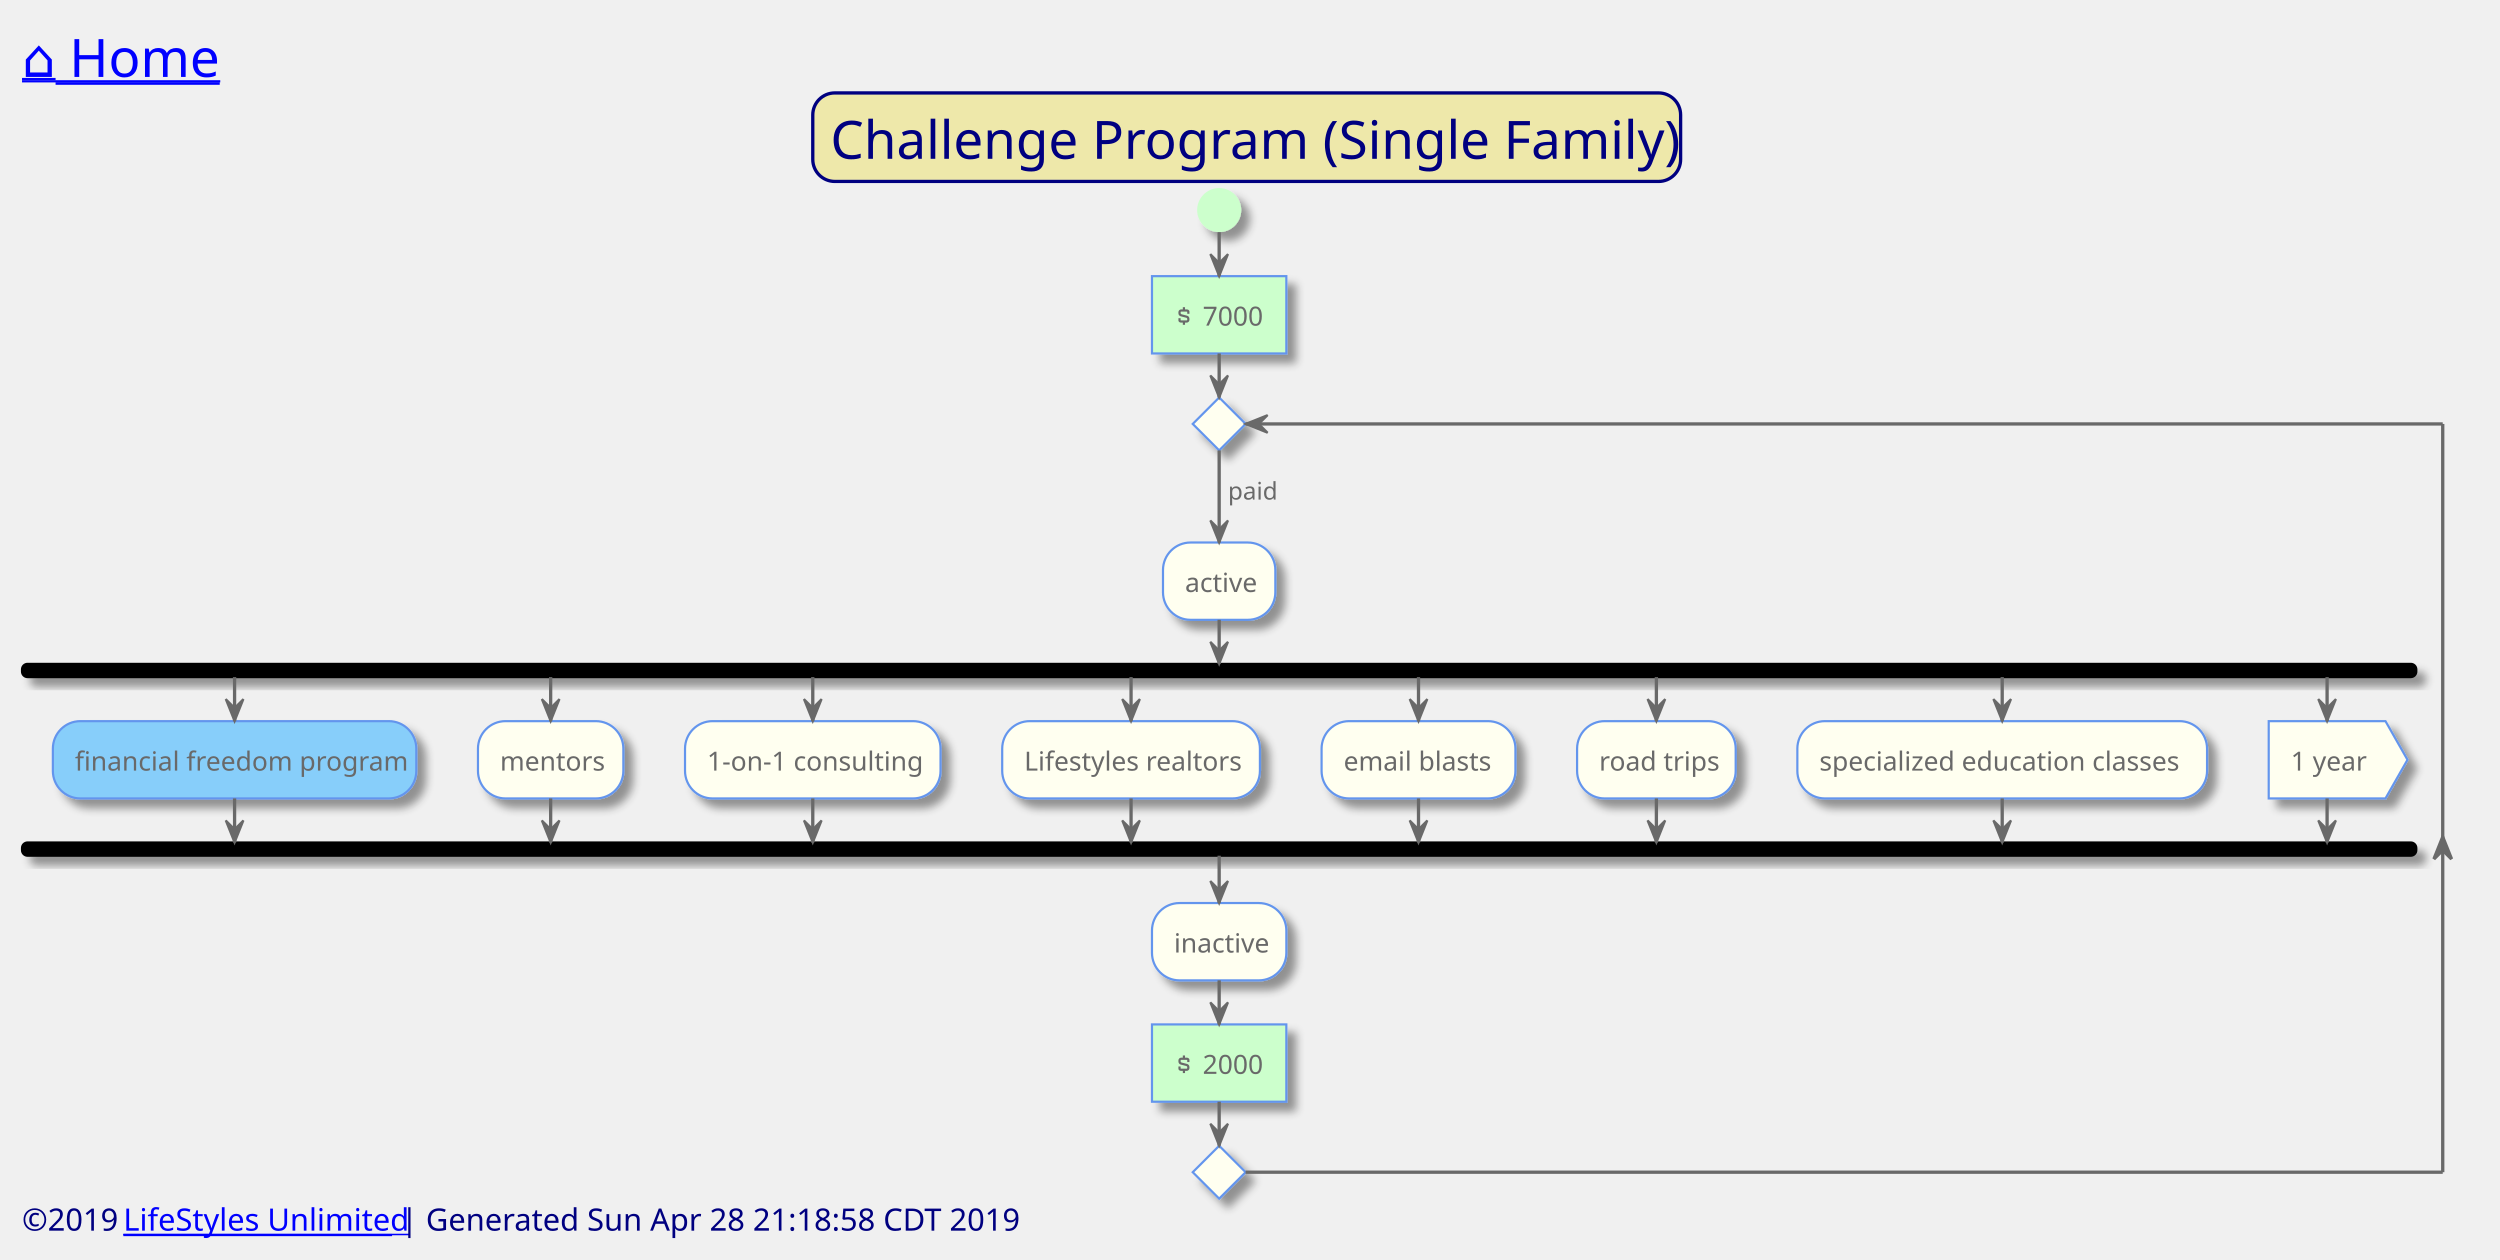
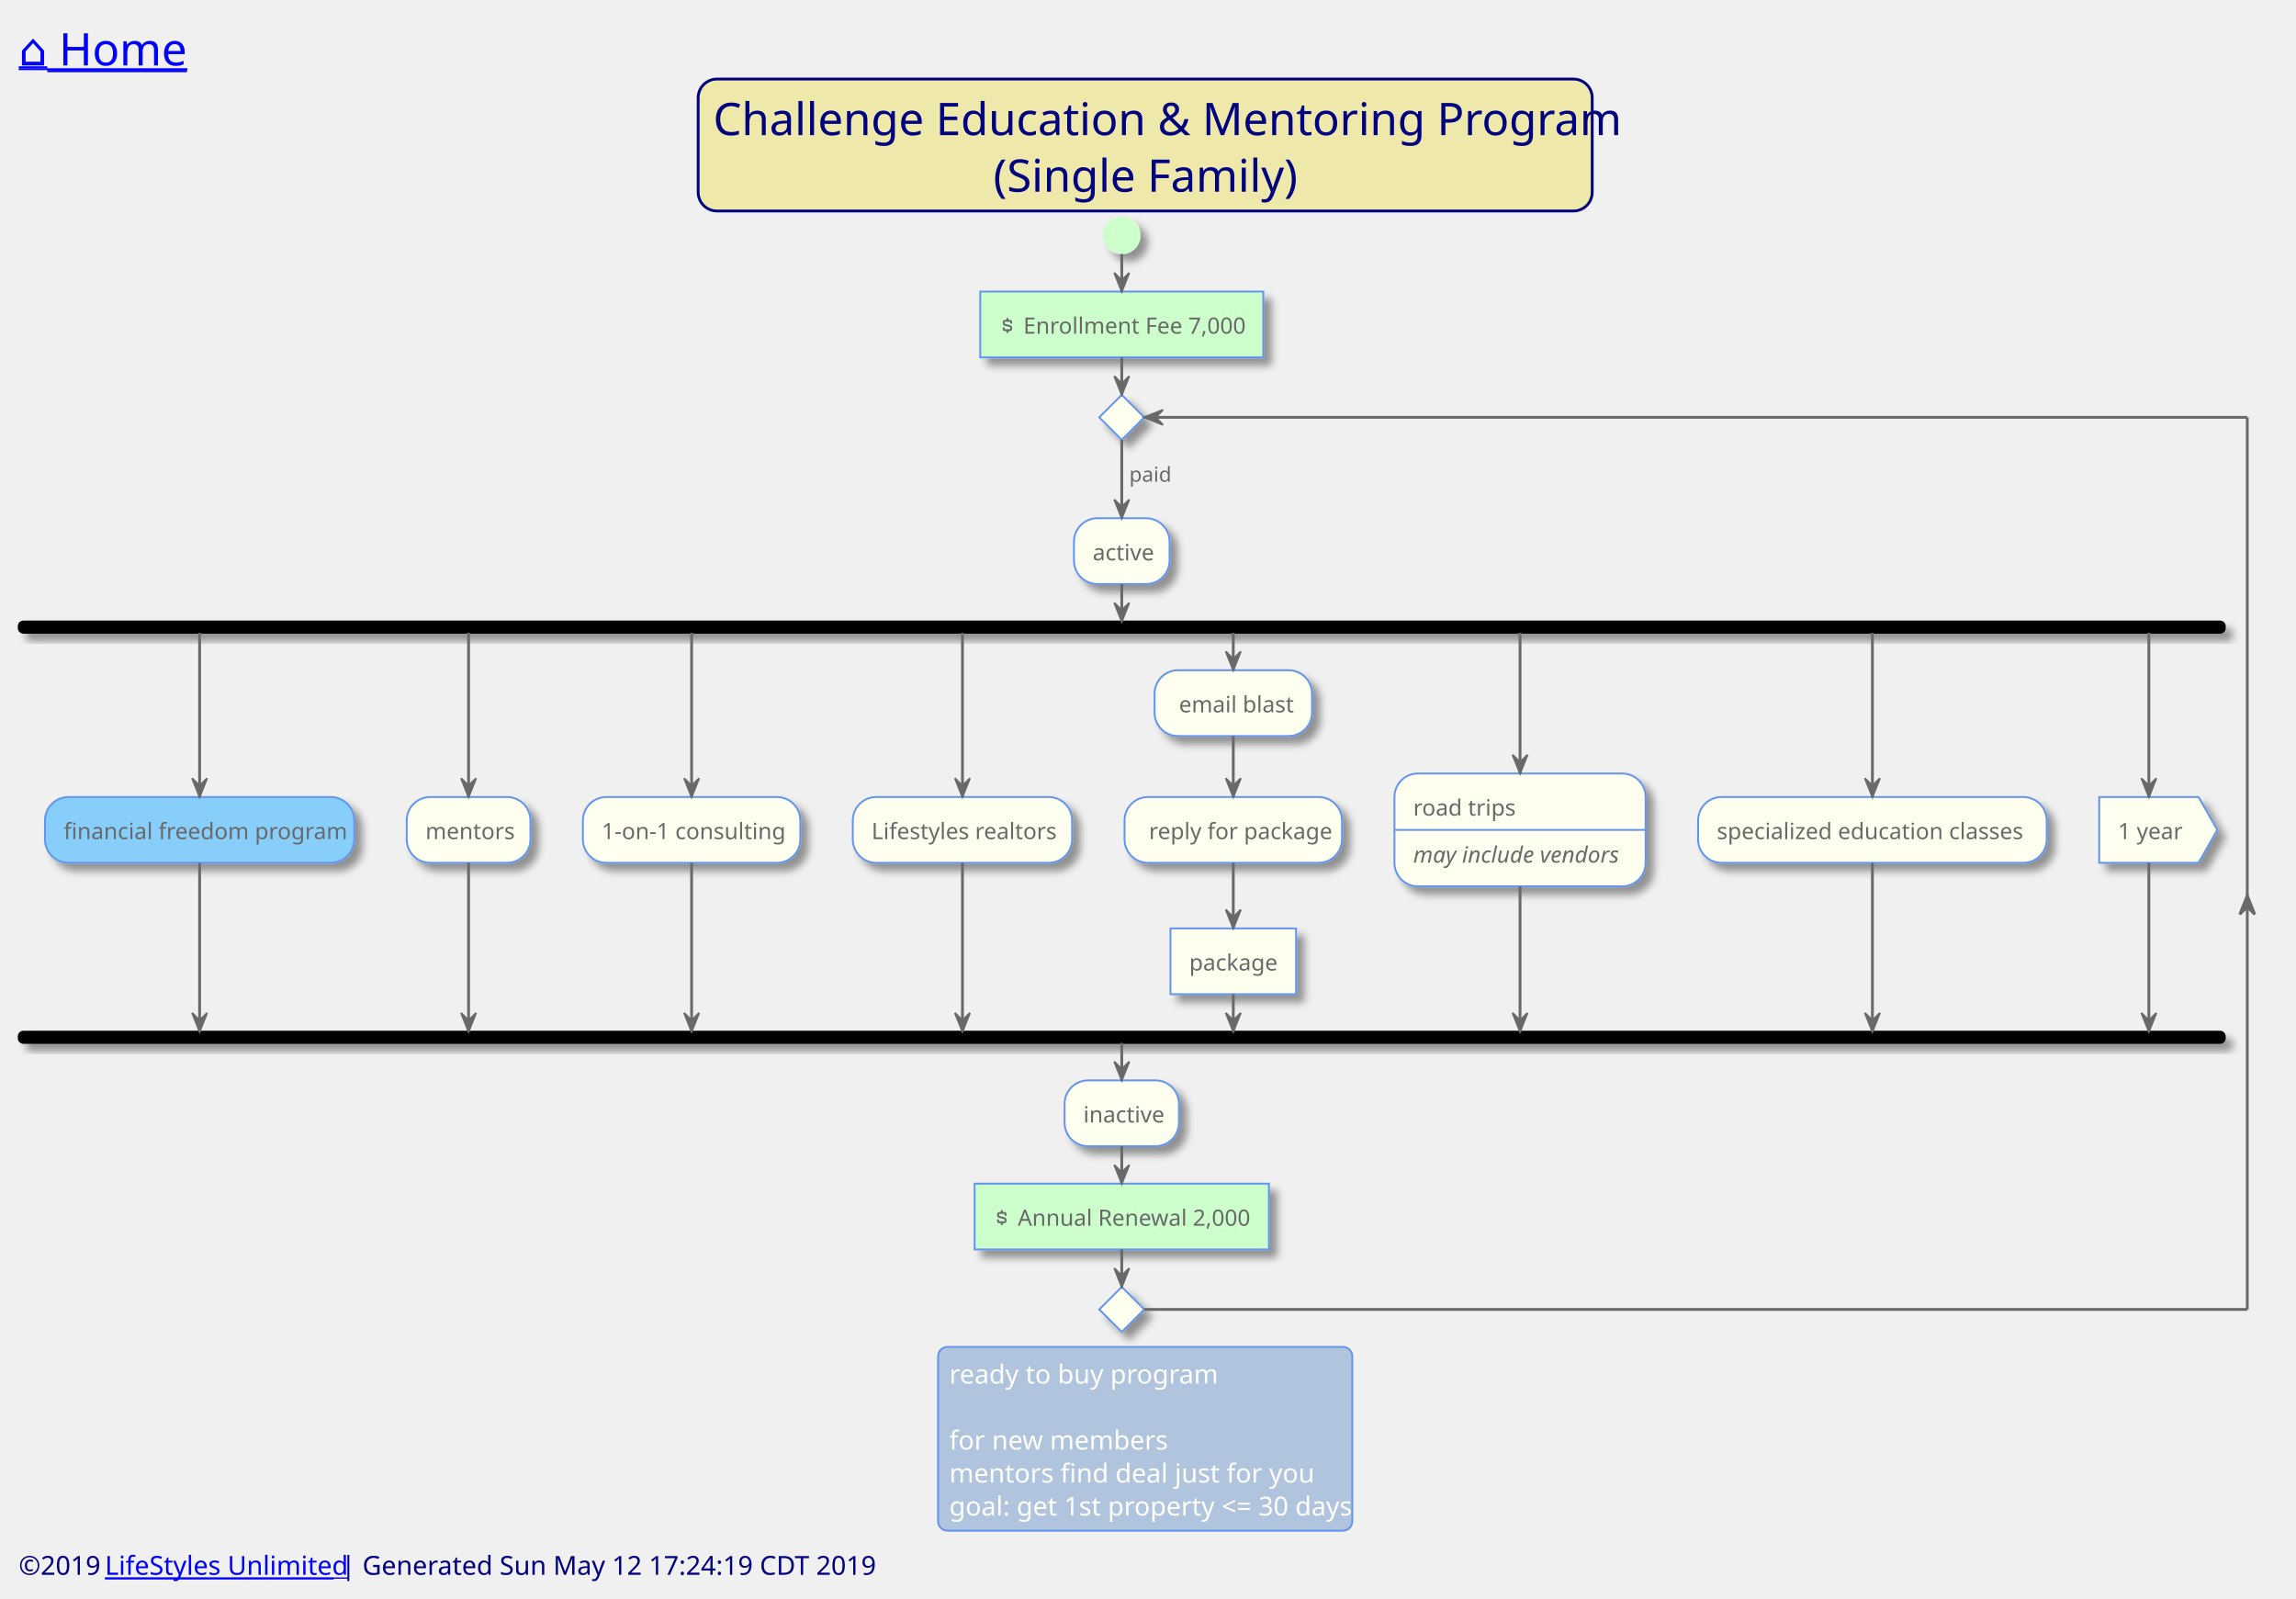
- <svg xmlns="http://www.w3.org/2000/svg" xmlns:xlink="http://www.w3.org/1999/xlink" contentScriptType="application/ecmascript" contentStyleType="text/css" height="572px" preserveAspectRatio="none" style="width:1135px;height:572px;" version="1.1" viewBox="0 0 1135 572" width="1135px" zoomAndPan="magnify">
+ <svg xmlns="http://www.w3.org/2000/svg" xmlns:xlink="http://www.w3.org/1999/xlink" contentScriptType="application/ecmascript" contentStyleType="text/css" height="853px" preserveAspectRatio="none" style="width:1225px;height:853px;" version="1.1" viewBox="0 0 1225 853" width="1225px" zoomAndPan="magnify">
  <defs>
    <style type="text/css">path:hover { stroke: #0000FF !important;}</style>
-     <filter height="300%" id="fer4h4scd75cb" width="300%" x="-1" y="-1">
+     <filter height="300%" id="f10wtkm0wf023m" width="300%" x="-1" y="-1">
      <feGaussianBlur result="blurOut" stdDeviation="2.0" />
      <feColorMatrix in="blurOut" result="blurOut2" type="matrix" values="0 0 0 0 0 0 0 0 0 0 0 0 0 0 0 0 0 0 .4 0" />
      <feOffset dx="4.0" dy="4.0" in="blurOut2" result="blurOut3" />
      <feBlend in="SourceGraphic" in2="blurOut3" mode="normal" />
    </filter>
  </defs>
  <g>
    <a target="_top" xlink:actuate="onRequest" xlink:href="../index.svg?sanitize=true" xlink:show="new" xlink:title="../index.svg?sanitize=true" xlink:type="simple">
      <text fill="#0000FF" font-family="sans-serif" font-size="24" lengthAdjust="spacingAndGlyphs" text-decoration="underline" textLength="90" x="10" y="34.914">⌂ Home</text>
      <line style="stroke: #0000FF; stroke-width: 1.0;" x1="10" x2="100" y1="36.914" y2="36.914" />
    </a>
-     <rect fill="#EEE8AA" height="40.188" rx="10" ry="10" style="stroke: #000080; stroke-width: 1.5;" width="394" x="369" y="42.188" />
-     <text fill="#000080" font-family="sans-serif" font-size="24" lengthAdjust="spacingAndGlyphs" textLength="378" x="377" y="72.102">Challenge Program (Single Family)</text>
-     <ellipse cx="553.5" cy="95.375" fill="#CCFFCC" filter="url(#fer4h4scd75cb)" rx="10" ry="10" style="stroke: none; stroke-width: 1.0;" />
-     <rect fill="#CCFFCC" filter="url(#fer4h4scd75cb)" height="35.094" style="stroke: #6495ED; stroke-width: 1.0;" width="61" x="523" y="125.375" />
-     <path d="M537,139.469 L537,140.469 L536.25,140.469 C535.564,140.469 535,141.033 535,141.719 L535,142.219 C535,142.897 535.437,143.461 536.094,143.625 L538.657,144.281 C538.8,144.317 539.001,144.577 539.001,144.719 L539.001,145.219 C539.001,145.353 538.885,145.469 538.751,145.469 L536.251,145.469 C536.135,145.469 536.039,145.432 536.001,145.406 L536.001,144.468 L535.001,144.468 L535.001,145.468 C535.001,145.81 535.204,146.095 535.439,146.249 C535.673,146.404 535.957,146.468 536.252,146.468 L537.002,146.468 L537.002,147.468 L538.002,147.468 L538.002,146.468 L538.752,146.468 C539.438,146.468 540.002,145.904 540.002,145.218 L540.002,144.718 C540.002,144.04 539.565,143.476 538.908,143.312 L536.345,142.656 C536.202,142.62 536.001,142.36 536.001,142.218 L536.001,141.718 C536.001,141.584 536.117,141.468 536.251,141.468 L538.751,141.468 C538.867,141.468 538.963,141.505 539.001,141.531 L539.001,142.469 L540.001,142.469 L540.001,141.469 C540.001,141.127 539.798,140.842 539.563,140.688 C539.329,140.533 539.045,140.469 538.75,140.469 L538,140.469 L538,139.469 L537,139.469 " fill="#696969" style="stroke: ; stroke-width: 0.0; stroke-dasharray: ;" />
-     <text fill="#696969" font-family="sans-serif" font-size="12" lengthAdjust="spacingAndGlyphs" textLength="28" x="546" y="147.832">7000</text>
-     <rect fill="#FFFFF0" filter="url(#fer4h4scd75cb)" height="35.094" rx="12.5" ry="12.5" style="stroke: #6495ED; stroke-width: 1.0;" width="51" x="528" y="246.304" />
-     <text fill="#696969" font-family="sans-serif" font-size="12" lengthAdjust="spacingAndGlyphs" textLength="31" x="538" y="268.761">active</text>
-     <rect fill="#000000" filter="url(#fer4h4scd75cb)" height="6" rx="2.5" ry="2.5" style="stroke: #000000; stroke-width: 1.0;" width="1087" x="10" y="301.397" />
+     <rect fill="#EEE8AA" height="70.375" rx="10" ry="10" style="stroke: #000080; stroke-width: 1.5;" width="477" x="372.5" y="42.188" />
+     <text fill="#000080" font-family="sans-serif" font-size="24" lengthAdjust="spacingAndGlyphs" textLength="461" x="380.5" y="72.102">Challenge Education &amp; Mentoring Program</text>
+     <text fill="#000080" font-family="sans-serif" font-size="24" lengthAdjust="spacingAndGlyphs" textLength="162" x="530" y="102.289">(Single Family)</text>
+     <ellipse cx="598.5" cy="125.562" fill="#CCFFCC" filter="url(#f10wtkm0wf023m)" rx="10" ry="10" style="stroke: none; stroke-width: 1.0;" />
+     <rect fill="#CCFFCC" filter="url(#f10wtkm0wf023m)" height="35.094" style="stroke: #6495ED; stroke-width: 1.0;" width="151" x="523" y="155.562" />
+     <path d="M537,169.656 L537,170.656 L536.25,170.656 C535.564,170.656 535,171.22 535,171.906 L535,172.406 C535,173.084 535.437,173.648 536.094,173.812 L538.657,174.468 C538.8,174.504 539.001,174.764 539.001,174.906 L539.001,175.406 C539.001,175.54 538.885,175.656 538.751,175.656 L536.251,175.656 C536.135,175.656 536.039,175.619 536.001,175.593 L536.001,174.655 L535.001,174.655 L535.001,175.655 C535.001,175.997 535.204,176.282 535.439,176.436 C535.673,176.591 535.957,176.655 536.252,176.655 L537.002,176.655 L537.002,177.655 L538.002,177.655 L538.002,176.655 L538.752,176.655 C539.438,176.655 540.002,176.091 540.002,175.405 L540.002,174.905 C540.002,174.227 539.565,173.663 538.908,173.499 L536.345,172.843 C536.202,172.807 536.001,172.547 536.001,172.405 L536.001,171.905 C536.001,171.771 536.117,171.655 536.251,171.655 L538.751,171.655 C538.867,171.655 538.963,171.692 539.001,171.718 L539.001,172.656 L540.001,172.656 L540.001,171.656 C540.001,171.314 539.798,171.029 539.563,170.875 C539.329,170.72 539.045,170.656 538.75,170.656 L538,170.656 L538,169.656 L537,169.656 " fill="#696969" style="stroke: ; stroke-width: 0.0; stroke-dasharray: ;" />
+     <text fill="#696969" font-family="sans-serif" font-size="12" lengthAdjust="spacingAndGlyphs" textLength="118" x="546" y="178.019">Enrollment Fee 7,000</text>
+     <rect fill="#FFFFF0" filter="url(#f10wtkm0wf023m)" height="35.094" rx="12.5" ry="12.5" style="stroke: #6495ED; stroke-width: 1.0;" width="51" x="573" y="276.491" />
+     <text fill="#696969" font-family="sans-serif" font-size="12" lengthAdjust="spacingAndGlyphs" textLength="31" x="583" y="298.948">active</text>
+     <rect fill="#000000" filter="url(#f10wtkm0wf023m)" height="6" rx="2.5" ry="2.5" style="stroke: #000000; stroke-width: 1.0;" width="1177" x="10" y="331.585" />
    <a target="_top" xlink:actuate="onRequest" xlink:href="../unlimited-lifestyle/financial-freedom-program.svg?sanitize=true" xlink:show="new" xlink:title="../unlimited-lifestyle/financial-freedom-program.svg?sanitize=true" xlink:type="simple">
-       <rect fill="#87CEFA" filter="url(#fer4h4scd75cb)" height="35.094" rx="12.5" ry="12.5" style="stroke: #6495ED; stroke-width: 1.0;" width="165" x="24" y="327.397" />
-       <text fill="#696969" font-family="sans-serif" font-size="12" lengthAdjust="spacingAndGlyphs" textLength="145" x="34" y="349.854">financial freedom program</text>
+       <rect fill="#87CEFA" filter="url(#f10wtkm0wf023m)" height="35.094" rx="12.5" ry="12.5" style="stroke: #6495ED; stroke-width: 1.0;" width="165" x="24" y="425.226" />
+       <text fill="#696969" font-family="sans-serif" font-size="12" lengthAdjust="spacingAndGlyphs" textLength="145" x="34" y="447.683">financial freedom program</text>
    </a>
-     <rect fill="#FFFFF0" filter="url(#fer4h4scd75cb)" height="35.094" rx="12.5" ry="12.5" style="stroke: #6495ED; stroke-width: 1.0;" width="66" x="217" y="327.397" />
-     <text fill="#696969" font-family="sans-serif" font-size="12" lengthAdjust="spacingAndGlyphs" textLength="46" x="227" y="349.854">mentors</text>
-     <rect fill="#FFFFF0" filter="url(#fer4h4scd75cb)" height="35.094" rx="12.5" ry="12.5" style="stroke: #6495ED; stroke-width: 1.0;" width="116" x="311" y="327.397" />
-     <text fill="#696969" font-family="sans-serif" font-size="12" lengthAdjust="spacingAndGlyphs" textLength="96" x="321" y="349.854">1-on-1 consulting</text>
-     <rect fill="#FFFFF0" filter="url(#fer4h4scd75cb)" height="35.094" rx="12.5" ry="12.5" style="stroke: #6495ED; stroke-width: 1.0;" width="117" x="455" y="327.397" />
-     <text fill="#696969" font-family="sans-serif" font-size="12" lengthAdjust="spacingAndGlyphs" textLength="97" x="465" y="349.854">Lifestyles realtors</text>
-     <rect fill="#FFFFF0" filter="url(#fer4h4scd75cb)" height="35.094" rx="12.5" ry="12.5" style="stroke: #6495ED; stroke-width: 1.0;" width="88" x="600" y="327.397" />
-     <text fill="#696969" font-family="sans-serif" font-size="12" lengthAdjust="spacingAndGlyphs" textLength="68" x="610" y="349.854">email blasts</text>
-     <rect fill="#FFFFF0" filter="url(#fer4h4scd75cb)" height="35.094" rx="12.5" ry="12.5" style="stroke: #6495ED; stroke-width: 1.0;" width="72" x="716" y="327.397" />
-     <text fill="#696969" font-family="sans-serif" font-size="12" lengthAdjust="spacingAndGlyphs" textLength="52" x="726" y="349.854">road trips</text>
-     <rect fill="#FFFFF0" filter="url(#fer4h4scd75cb)" height="35.094" rx="12.5" ry="12.5" style="stroke: #6495ED; stroke-width: 1.0;" width="186" x="816" y="327.397" />
-     <text fill="#696969" font-family="sans-serif" font-size="12" lengthAdjust="spacingAndGlyphs" textLength="166" x="826" y="349.854">specialized education classes</text>
-     <polygon fill="#FFFFF0" filter="url(#fer4h4scd75cb)" points="1030,327.397,1083,327.397,1093,344.944,1083,362.491,1030,362.491" style="stroke: #6495ED; stroke-width: 1.0;" />
-     <text fill="#696969" font-family="sans-serif" font-size="12" lengthAdjust="spacingAndGlyphs" textLength="33" x="1040" y="349.854">1 year</text>
-     <rect fill="#000000" filter="url(#fer4h4scd75cb)" height="6" rx="2.5" ry="2.5" style="stroke: #000000; stroke-width: 1.0;" width="1087" x="10" y="382.491" />
-     <rect fill="#FFFFF0" filter="url(#fer4h4scd75cb)" height="35.094" rx="12.5" ry="12.5" style="stroke: #6495ED; stroke-width: 1.0;" width="61" x="523" y="409.991" />
-     <text fill="#696969" font-family="sans-serif" font-size="12" lengthAdjust="spacingAndGlyphs" textLength="41" x="533" y="432.448">inactive</text>
-     <rect fill="#CCFFCC" filter="url(#fer4h4scd75cb)" height="35.094" style="stroke: #6495ED; stroke-width: 1.0;" width="61" x="523" y="465.085" />
-     <path d="M537,479.179 L537,480.179 L536.25,480.179 C535.564,480.179 535,480.743 535,481.429 L535,481.929 C535,482.607 535.437,483.171 536.094,483.335 L538.657,483.991 C538.8,484.027 539.001,484.287 539.001,484.429 L539.001,484.929 C539.001,485.063 538.885,485.179 538.751,485.179 L536.251,485.179 C536.135,485.179 536.039,485.142 536.001,485.116 L536.001,484.178 L535.001,484.178 L535.001,485.178 C535.001,485.52 535.204,485.805 535.439,485.959 C535.673,486.114 535.957,486.178 536.252,486.178 L537.002,486.178 L537.002,487.178 L538.002,487.178 L538.002,486.178 L538.752,486.178 C539.438,486.178 540.002,485.614 540.002,484.928 L540.002,484.428 C540.002,483.75 539.565,483.186 538.908,483.022 L536.345,482.366 C536.202,482.33 536.001,482.07 536.001,481.928 L536.001,481.428 C536.001,481.294 536.117,481.178 536.251,481.178 L538.751,481.178 C538.867,481.178 538.963,481.215 539.001,481.241 L539.001,482.179 L540.001,482.179 L540.001,481.179 C540.001,480.837 539.798,480.552 539.563,480.398 C539.329,480.243 539.045,480.179 538.75,480.179 L538,480.179 L538,479.179 L537,479.179 " fill="#696969" style="stroke: ; stroke-width: 0.0; stroke-dasharray: ;" />
-     <text fill="#696969" font-family="sans-serif" font-size="12" lengthAdjust="spacingAndGlyphs" textLength="28" x="546" y="487.542">2000</text>
-     <polygon fill="#FFFFF0" filter="url(#fer4h4scd75cb)" points="553.5,180.469,565.5,192.469,553.5,204.469,541.5,192.469,553.5,180.469" style="stroke: #6495ED; stroke-width: 1.0;" />
-     <polygon fill="#FFFFF0" filter="url(#fer4h4scd75cb)" points="553.5,520.179,553.5,520.179,565.5,532.179,553.5,544.179,553.5,544.179,541.5,532.179,553.5,520.179" style="stroke: #6495ED; stroke-width: 1.0;" />
-     <line style="stroke: #696969; stroke-width: 1.5;" x1="553.5" x2="553.5" y1="105.375" y2="125.375" />
-     <polygon fill="#696969" points="549.5,115.375,553.5,125.375,557.5,115.375,553.5,119.375" style="stroke: #696969; stroke-width: 1.0;" />
-     <line style="stroke: #696969; stroke-width: 1.5;" x1="106.5" x2="106.5" y1="307.397" y2="327.397" />
-     <polygon fill="#696969" points="102.5,317.397,106.5,327.397,110.5,317.397,106.5,321.397" style="stroke: #696969; stroke-width: 1.0;" />
-     <line style="stroke: #696969; stroke-width: 1.5;" x1="250" x2="250" y1="307.397" y2="327.397" />
-     <polygon fill="#696969" points="246,317.397,250,327.397,254,317.397,250,321.397" style="stroke: #696969; stroke-width: 1.0;" />
-     <line style="stroke: #696969; stroke-width: 1.5;" x1="369" x2="369" y1="307.397" y2="327.397" />
-     <polygon fill="#696969" points="365,317.397,369,327.397,373,317.397,369,321.397" style="stroke: #696969; stroke-width: 1.0;" />
-     <line style="stroke: #696969; stroke-width: 1.5;" x1="513.5" x2="513.5" y1="307.397" y2="327.397" />
-     <polygon fill="#696969" points="509.5,317.397,513.5,327.397,517.5,317.397,513.5,321.397" style="stroke: #696969; stroke-width: 1.0;" />
-     <line style="stroke: #696969; stroke-width: 1.5;" x1="644" x2="644" y1="307.397" y2="327.397" />
-     <polygon fill="#696969" points="640,317.397,644,327.397,648,317.397,644,321.397" style="stroke: #696969; stroke-width: 1.0;" />
-     <line style="stroke: #696969; stroke-width: 1.5;" x1="752" x2="752" y1="307.397" y2="327.397" />
-     <polygon fill="#696969" points="748,317.397,752,327.397,756,317.397,752,321.397" style="stroke: #696969; stroke-width: 1.0;" />
-     <line style="stroke: #696969; stroke-width: 1.5;" x1="909" x2="909" y1="307.397" y2="327.397" />
-     <polygon fill="#696969" points="905,317.397,909,327.397,913,317.397,909,321.397" style="stroke: #696969; stroke-width: 1.0;" />
-     <line style="stroke: #696969; stroke-width: 1.5;" x1="1056.5" x2="1056.5" y1="307.397" y2="327.397" />
-     <polygon fill="#696969" points="1052.5,317.397,1056.5,327.397,1060.5,317.397,1056.5,321.397" style="stroke: #696969; stroke-width: 1.0;" />
-     <line style="stroke: #696969; stroke-width: 1.5;" x1="106.5" x2="106.5" y1="362.491" y2="382.491" />
-     <polygon fill="#696969" points="102.5,372.491,106.5,382.491,110.5,372.491,106.5,376.491" style="stroke: #696969; stroke-width: 1.0;" />
-     <line style="stroke: #696969; stroke-width: 1.5;" x1="250" x2="250" y1="362.491" y2="382.491" />
-     <polygon fill="#696969" points="246,372.491,250,382.491,254,372.491,250,376.491" style="stroke: #696969; stroke-width: 1.0;" />
-     <line style="stroke: #696969; stroke-width: 1.5;" x1="369" x2="369" y1="362.491" y2="382.491" />
-     <polygon fill="#696969" points="365,372.491,369,382.491,373,372.491,369,376.491" style="stroke: #696969; stroke-width: 1.0;" />
-     <line style="stroke: #696969; stroke-width: 1.5;" x1="513.5" x2="513.5" y1="362.491" y2="382.491" />
-     <polygon fill="#696969" points="509.5,372.491,513.5,382.491,517.5,372.491,513.5,376.491" style="stroke: #696969; stroke-width: 1.0;" />
-     <line style="stroke: #696969; stroke-width: 1.5;" x1="644" x2="644" y1="362.491" y2="382.491" />
-     <polygon fill="#696969" points="640,372.491,644,382.491,648,372.491,644,376.491" style="stroke: #696969; stroke-width: 1.0;" />
-     <line style="stroke: #696969; stroke-width: 1.5;" x1="752" x2="752" y1="362.491" y2="382.491" />
-     <polygon fill="#696969" points="748,372.491,752,382.491,756,372.491,752,376.491" style="stroke: #696969; stroke-width: 1.0;" />
-     <line style="stroke: #696969; stroke-width: 1.5;" x1="909" x2="909" y1="362.491" y2="382.491" />
-     <polygon fill="#696969" points="905,372.491,909,382.491,913,372.491,909,376.491" style="stroke: #696969; stroke-width: 1.0;" />
-     <line style="stroke: #696969; stroke-width: 1.5;" x1="1056.5" x2="1056.5" y1="362.491" y2="382.491" />
-     <polygon fill="#696969" points="1052.5,372.491,1056.5,382.491,1060.5,372.491,1056.5,376.491" style="stroke: #696969; stroke-width: 1.0;" />
-     <line style="stroke: #696969; stroke-width: 1.5;" x1="553.5" x2="553.5" y1="281.397" y2="301.397" />
-     <polygon fill="#696969" points="549.5,291.397,553.5,301.397,557.5,291.397,553.5,295.397" style="stroke: #696969; stroke-width: 1.0;" />
-     <line style="stroke: #696969; stroke-width: 1.5;" x1="553.5" x2="553.5" y1="388.491" y2="409.991" />
-     <polygon fill="#696969" points="549.5,399.991,553.5,409.991,557.5,399.991,553.5,403.991" style="stroke: #696969; stroke-width: 1.0;" />
-     <line style="stroke: #696969; stroke-width: 1.5;" x1="553.5" x2="553.5" y1="445.085" y2="465.085" />
-     <polygon fill="#696969" points="549.5,455.085,553.5,465.085,557.5,455.085,553.5,459.085" style="stroke: #696969; stroke-width: 1.0;" />
-     <line style="stroke: #696969; stroke-width: 1.5;" x1="553.5" x2="553.5" y1="204.469" y2="246.304" />
-     <polygon fill="#696969" points="549.5,236.304,553.5,246.304,557.5,236.304,553.5,240.304" style="stroke: #696969; stroke-width: 1.0;" />
-     <text fill="#696969" font-family="sans-serif" font-size="11" lengthAdjust="spacingAndGlyphs" textLength="20" x="557.5" y="226.805">paid</text>
-     <line style="stroke: #696969; stroke-width: 1.5;" x1="565.5" x2="1109" y1="532.179" y2="532.179" />
-     <polygon fill="#696969" points="1105,389.991,1109,379.991,1113,389.991,1109,385.991" style="stroke: #696969; stroke-width: 1.5;" />
-     <line style="stroke: #696969; stroke-width: 1.5;" x1="1109" x2="1109" y1="192.469" y2="532.179" />
-     <line style="stroke: #696969; stroke-width: 1.5;" x1="1109" x2="565.5" y1="192.469" y2="192.469" />
-     <polygon fill="#696969" points="575.5,188.469,565.5,192.469,575.5,196.469,571.5,192.469" style="stroke: #696969; stroke-width: 1.0;" />
-     <line style="stroke: #696969; stroke-width: 1.5;" x1="553.5" x2="553.5" y1="500.179" y2="520.179" />
-     <polygon fill="#696969" points="549.5,510.179,553.5,520.179,557.5,510.179,553.5,514.179" style="stroke: #696969; stroke-width: 1.0;" />
-     <line style="stroke: #696969; stroke-width: 1.5;" x1="553.5" x2="553.5" y1="160.469" y2="180.469" />
-     <polygon fill="#696969" points="549.5,170.469,553.5,180.469,557.5,170.469,553.5,174.469" style="stroke: #696969; stroke-width: 1.0;" />
-     <text fill="#000080" font-family="sans-serif" font-size="14" lengthAdjust="spacingAndGlyphs" textLength="42" x="10" y="558.712">©2019</text>
+     <rect fill="#FFFFF0" filter="url(#f10wtkm0wf023m)" height="35.094" rx="12.5" ry="12.5" style="stroke: #6495ED; stroke-width: 1.0;" width="66" x="217" y="425.226" />
+     <text fill="#696969" font-family="sans-serif" font-size="12" lengthAdjust="spacingAndGlyphs" textLength="46" x="227" y="447.683">mentors</text>
+     <rect fill="#FFFFF0" filter="url(#f10wtkm0wf023m)" height="35.094" rx="12.5" ry="12.5" style="stroke: #6495ED; stroke-width: 1.0;" width="116" x="311" y="425.226" />
+     <text fill="#696969" font-family="sans-serif" font-size="12" lengthAdjust="spacingAndGlyphs" textLength="96" x="321" y="447.683">1-on-1 consulting</text>
+     <rect fill="#FFFFF0" filter="url(#f10wtkm0wf023m)" height="35.094" rx="12.5" ry="12.5" style="stroke: #6495ED; stroke-width: 1.0;" width="117" x="455" y="425.226" />
+     <text fill="#696969" font-family="sans-serif" font-size="12" lengthAdjust="spacingAndGlyphs" textLength="97" x="465" y="447.683">Lifestyles realtors</text>
+     <rect fill="#FFFFF0" filter="url(#f10wtkm0wf023m)" height="35.094" rx="12.5" ry="12.5" style="stroke: #6495ED; stroke-width: 1.0;" width="84" x="616" y="357.585" />
+     <text fill="#696969" font-family="sans-serif" font-size="12" lengthAdjust="spacingAndGlyphs" textLength="61" x="629" y="380.042">email blast</text>
+     <rect fill="#FFFFF0" filter="url(#f10wtkm0wf023m)" height="35.094" rx="12.5" ry="12.5" style="stroke: #6495ED; stroke-width: 1.0;" width="116" x="600" y="425.226" />
+     <text fill="#696969" font-family="sans-serif" font-size="12" lengthAdjust="spacingAndGlyphs" textLength="93" x="613" y="447.683">reply for package</text>
+     <rect fill="#FFFFF0" filter="url(#f10wtkm0wf023m)" height="35.094" style="stroke: #6495ED; stroke-width: 1.0;" width="67" x="624.5" y="495.319" />
+     <text fill="#696969" font-family="sans-serif" font-size="12" lengthAdjust="spacingAndGlyphs" textLength="47" x="634.5" y="517.776">package</text>
+     <rect fill="#FFFFF0" filter="url(#f10wtkm0wf023m)" height="60.188" rx="12.5" ry="12.5" style="stroke: #6495ED; stroke-width: 1.0;" width="134" x="744" y="412.679" />
+     <text fill="#696969" font-family="sans-serif" font-size="12" lengthAdjust="spacingAndGlyphs" textLength="52" x="754" y="435.136">road trips</text>
+     <line style="stroke: #6495ED; stroke-width: 1.0;" x1="744" x2="878" y1="442.772" y2="442.772" />
+     <text fill="#696969" font-family="sans-serif" font-size="12" font-style="italic" lengthAdjust="spacingAndGlyphs" textLength="114" x="754" y="460.229">may include vendors</text>
+     <rect fill="#FFFFF0" filter="url(#f10wtkm0wf023m)" height="35.094" rx="12.5" ry="12.5" style="stroke: #6495ED; stroke-width: 1.0;" width="186" x="906" y="425.226" />
+     <text fill="#696969" font-family="sans-serif" font-size="12" lengthAdjust="spacingAndGlyphs" textLength="166" x="916" y="447.683">specialized education classes</text>
+     <polygon fill="#FFFFF0" filter="url(#f10wtkm0wf023m)" points="1120,425.226,1173,425.226,1183,442.772,1173,460.319,1120,460.319" style="stroke: #6495ED; stroke-width: 1.0;" />
+     <text fill="#696969" font-family="sans-serif" font-size="12" lengthAdjust="spacingAndGlyphs" textLength="33" x="1130" y="447.683">1 year</text>
+     <rect fill="#000000" filter="url(#f10wtkm0wf023m)" height="6" rx="2.5" ry="2.5" style="stroke: #000000; stroke-width: 1.0;" width="1177" x="10" y="550.413" />
+     <rect fill="#FFFFF0" filter="url(#f10wtkm0wf023m)" height="35.094" rx="12.5" ry="12.5" style="stroke: #6495ED; stroke-width: 1.0;" width="61" x="568" y="576.413" />
+     <text fill="#696969" font-family="sans-serif" font-size="12" lengthAdjust="spacingAndGlyphs" textLength="41" x="578" y="598.87">inactive</text>
+     <rect fill="#CCFFCC" filter="url(#f10wtkm0wf023m)" height="35.094" style="stroke: #6495ED; stroke-width: 1.0;" width="157" x="520" y="631.507" />
+     <path d="M534,645.601 L534,646.601 L533.25,646.601 C532.564,646.601 532,647.165 532,647.851 L532,648.351 C532,649.029 532.437,649.593 533.094,649.757 L535.657,650.413 C535.8,650.449 536.001,650.709 536.001,650.851 L536.001,651.351 C536.001,651.485 535.885,651.601 535.751,651.601 L533.251,651.601 C533.135,651.601 533.039,651.564 533.001,651.538 L533.001,650.6 L532.001,650.6 L532.001,651.6 C532.001,651.942 532.204,652.227 532.439,652.381 C532.673,652.536 532.957,652.6 533.252,652.6 L534.002,652.6 L534.002,653.6 L535.002,653.6 L535.002,652.6 L535.752,652.6 C536.438,652.6 537.002,652.036 537.002,651.35 L537.002,650.85 C537.002,650.172 536.565,649.608 535.908,649.444 L533.345,648.788 C533.202,648.752 533.001,648.492 533.001,648.35 L533.001,647.85 C533.001,647.716 533.117,647.6 533.251,647.6 L535.751,647.6 C535.867,647.6 535.963,647.637 536.001,647.663 L536.001,648.601 L537.001,648.601 L537.001,647.601 C537.001,647.259 536.798,646.974 536.563,646.82 C536.329,646.665 536.045,646.601 535.75,646.601 L535,646.601 L535,645.601 L534,645.601 " fill="#696969" style="stroke: ; stroke-width: 0.0; stroke-dasharray: ;" />
+     <text fill="#696969" font-family="sans-serif" font-size="12" lengthAdjust="spacingAndGlyphs" textLength="124" x="543" y="653.964">Annual Renewal 2,000</text>
+     <polygon fill="#FFFFF0" filter="url(#f10wtkm0wf023m)" points="598.5,210.656,610.5,222.656,598.5,234.656,586.5,222.656,598.5,210.656" style="stroke: #6495ED; stroke-width: 1.0;" />
+     <polygon fill="#FFFFF0" filter="url(#f10wtkm0wf023m)" points="598.5,686.601,598.5,686.601,610.5,698.601,598.5,710.601,598.5,710.601,586.5,698.601,598.5,686.601" style="stroke: #6495ED; stroke-width: 1.0;" />
+     <line style="stroke: #696969; stroke-width: 1.5;" x1="598.5" x2="598.5" y1="135.562" y2="155.562" />
+     <polygon fill="#696969" points="594.5,145.562,598.5,155.562,602.5,145.562,598.5,149.562" style="stroke: #696969; stroke-width: 1.0;" />
+     <line style="stroke: #696969; stroke-width: 1.5;" x1="658" x2="658" y1="392.679" y2="425.226" />
+     <polygon fill="#696969" points="654,415.226,658,425.226,662,415.226,658,419.226" style="stroke: #696969; stroke-width: 1.0;" />
+     <line style="stroke: #696969; stroke-width: 1.5;" x1="658" x2="658" y1="460.319" y2="495.319" />
+     <polygon fill="#696969" points="654,485.319,658,495.319,662,485.319,658,489.319" style="stroke: #696969; stroke-width: 1.0;" />
+     <line style="stroke: #696969; stroke-width: 1.5;" x1="106.5" x2="106.5" y1="337.585" y2="425.226" />
+     <polygon fill="#696969" points="102.5,415.226,106.5,425.226,110.5,415.226,106.5,419.226" style="stroke: #696969; stroke-width: 1.0;" />
+     <line style="stroke: #696969; stroke-width: 1.5;" x1="250" x2="250" y1="337.585" y2="425.226" />
+     <polygon fill="#696969" points="246,415.226,250,425.226,254,415.226,250,419.226" style="stroke: #696969; stroke-width: 1.0;" />
+     <line style="stroke: #696969; stroke-width: 1.5;" x1="369" x2="369" y1="337.585" y2="425.226" />
+     <polygon fill="#696969" points="365,415.226,369,425.226,373,415.226,369,419.226" style="stroke: #696969; stroke-width: 1.0;" />
+     <line style="stroke: #696969; stroke-width: 1.5;" x1="513.5" x2="513.5" y1="337.585" y2="425.226" />
+     <polygon fill="#696969" points="509.5,415.226,513.5,425.226,517.5,415.226,513.5,419.226" style="stroke: #696969; stroke-width: 1.0;" />
+     <line style="stroke: #696969; stroke-width: 1.5;" x1="658" x2="658" y1="337.585" y2="357.585" />
+     <polygon fill="#696969" points="654,347.585,658,357.585,662,347.585,658,351.585" style="stroke: #696969; stroke-width: 1.0;" />
+     <line style="stroke: #696969; stroke-width: 1.5;" x1="811" x2="811" y1="337.585" y2="412.679" />
+     <polygon fill="#696969" points="807,402.679,811,412.679,815,402.679,811,406.679" style="stroke: #696969; stroke-width: 1.0;" />
+     <line style="stroke: #696969; stroke-width: 1.5;" x1="999" x2="999" y1="337.585" y2="425.226" />
+     <polygon fill="#696969" points="995,415.226,999,425.226,1003,415.226,999,419.226" style="stroke: #696969; stroke-width: 1.0;" />
+     <line style="stroke: #696969; stroke-width: 1.5;" x1="1146.5" x2="1146.5" y1="337.585" y2="425.226" />
+     <polygon fill="#696969" points="1142.5,415.226,1146.5,425.226,1150.5,415.226,1146.5,419.226" style="stroke: #696969; stroke-width: 1.0;" />
+     <line style="stroke: #696969; stroke-width: 1.5;" x1="106.5" x2="106.5" y1="460.319" y2="550.413" />
+     <polygon fill="#696969" points="102.5,540.413,106.5,550.413,110.5,540.413,106.5,544.413" style="stroke: #696969; stroke-width: 1.0;" />
+     <line style="stroke: #696969; stroke-width: 1.5;" x1="250" x2="250" y1="460.319" y2="550.413" />
+     <polygon fill="#696969" points="246,540.413,250,550.413,254,540.413,250,544.413" style="stroke: #696969; stroke-width: 1.0;" />
+     <line style="stroke: #696969; stroke-width: 1.5;" x1="369" x2="369" y1="460.319" y2="550.413" />
+     <polygon fill="#696969" points="365,540.413,369,550.413,373,540.413,369,544.413" style="stroke: #696969; stroke-width: 1.0;" />
+     <line style="stroke: #696969; stroke-width: 1.5;" x1="513.5" x2="513.5" y1="460.319" y2="550.413" />
+     <polygon fill="#696969" points="509.5,540.413,513.5,550.413,517.5,540.413,513.5,544.413" style="stroke: #696969; stroke-width: 1.0;" />
+     <line style="stroke: #696969; stroke-width: 1.5;" x1="658" x2="658" y1="530.413" y2="550.413" />
+     <polygon fill="#696969" points="654,540.413,658,550.413,662,540.413,658,544.413" style="stroke: #696969; stroke-width: 1.0;" />
+     <line style="stroke: #696969; stroke-width: 1.5;" x1="811" x2="811" y1="472.866" y2="550.413" />
+     <polygon fill="#696969" points="807,540.413,811,550.413,815,540.413,811,544.413" style="stroke: #696969; stroke-width: 1.0;" />
+     <line style="stroke: #696969; stroke-width: 1.5;" x1="999" x2="999" y1="460.319" y2="550.413" />
+     <polygon fill="#696969" points="995,540.413,999,550.413,1003,540.413,999,544.413" style="stroke: #696969; stroke-width: 1.0;" />
+     <line style="stroke: #696969; stroke-width: 1.5;" x1="1146.5" x2="1146.5" y1="460.319" y2="550.413" />
+     <polygon fill="#696969" points="1142.5,540.413,1146.5,550.413,1150.5,540.413,1146.5,544.413" style="stroke: #696969; stroke-width: 1.0;" />
+     <line style="stroke: #696969; stroke-width: 1.5;" x1="598.5" x2="598.5" y1="311.585" y2="331.585" />
+     <polygon fill="#696969" points="594.5,321.585,598.5,331.585,602.5,321.585,598.5,325.585" style="stroke: #696969; stroke-width: 1.0;" />
+     <line style="stroke: #696969; stroke-width: 1.5;" x1="598.5" x2="598.5" y1="556.413" y2="576.413" />
+     <polygon fill="#696969" points="594.5,566.413,598.5,576.413,602.5,566.413,598.5,570.413" style="stroke: #696969; stroke-width: 1.0;" />
+     <line style="stroke: #696969; stroke-width: 1.5;" x1="598.5" x2="598.5" y1="611.507" y2="631.507" />
+     <polygon fill="#696969" points="594.5,621.507,598.5,631.507,602.5,621.507,598.5,625.507" style="stroke: #696969; stroke-width: 1.0;" />
+     <line style="stroke: #696969; stroke-width: 1.5;" x1="598.5" x2="598.5" y1="234.656" y2="276.491" />
+     <polygon fill="#696969" points="594.5,266.491,598.5,276.491,602.5,266.491,598.5,270.491" style="stroke: #696969; stroke-width: 1.0;" />
+     <text fill="#696969" font-family="sans-serif" font-size="11" lengthAdjust="spacingAndGlyphs" textLength="20" x="602.5" y="256.992">paid</text>
+     <line style="stroke: #696969; stroke-width: 1.5;" x1="610.5" x2="1199" y1="698.601" y2="698.601" />
+     <polygon fill="#696969" points="1195,487.819,1199,477.819,1203,487.819,1199,483.819" style="stroke: #696969; stroke-width: 1.5;" />
+     <line style="stroke: #696969; stroke-width: 1.5;" x1="1199" x2="1199" y1="222.656" y2="698.601" />
+     <line style="stroke: #696969; stroke-width: 1.5;" x1="1199" x2="610.5" y1="222.656" y2="222.656" />
+     <polygon fill="#696969" points="620.5,218.656,610.5,222.656,620.5,226.656,616.5,222.656" style="stroke: #696969; stroke-width: 1.0;" />
+     <line style="stroke: #696969; stroke-width: 1.5;" x1="598.5" x2="598.5" y1="666.601" y2="686.601" />
+     <polygon fill="#696969" points="594.5,676.601,598.5,686.601,602.5,676.601,598.5,680.601" style="stroke: #696969; stroke-width: 1.0;" />
+     <line style="stroke: #696969; stroke-width: 1.5;" x1="598.5" x2="598.5" y1="190.656" y2="210.656" />
+     <polygon fill="#696969" points="594.5,200.656,598.5,210.656,602.5,200.656,598.5,204.656" style="stroke: #696969; stroke-width: 1.0;" />
+     <rect fill="#B0C4DE" height="98.047" rx="5" ry="5" style="stroke: #6495ED; stroke-width: 1.0;" width="221" x="500.5" y="718.601" />
+     <text fill="#FFFFFF" font-family="sans-serif" font-size="14" lengthAdjust="spacingAndGlyphs" textLength="136" x="506.5" y="738.134">ready to buy program</text>
+     <text fill="#FFFFFF" font-family="sans-serif" font-size="14" lengthAdjust="spacingAndGlyphs" textLength="0" x="510.5" y="755.743" />
+     <text fill="#FFFFFF" font-family="sans-serif" font-size="14" lengthAdjust="spacingAndGlyphs" textLength="108" x="506.5" y="773.352">for new members</text>
+     <text fill="#FFFFFF" font-family="sans-serif" font-size="14" lengthAdjust="spacingAndGlyphs" textLength="183" x="506.5" y="790.962">mentors find deal just for you</text>
+     <text fill="#FFFFFF" font-family="sans-serif" font-size="14" lengthAdjust="spacingAndGlyphs" textLength="209" x="506.5" y="808.571">goal: get 1st property &lt;= 30 days</text>
+     <text fill="#000080" font-family="sans-serif" font-size="14" lengthAdjust="spacingAndGlyphs" textLength="42" x="10" y="840.181">©2019</text>
    <a target="_top" xlink:actuate="onRequest" xlink:href="http://www.lifestylesunlimited.com" xlink:show="new" xlink:title="http://www.lifestylesunlimited.com" xlink:type="simple">
-       <text fill="#0000FF" font-family="sans-serif" font-size="14" lengthAdjust="spacingAndGlyphs" text-decoration="underline" textLength="122" x="56" y="558.712">LifeStyles Unlimited</text>
-       <line style="stroke: #0000FF; stroke-width: 1.0;" x1="56" x2="178" y1="560.712" y2="560.712" />
+       <text fill="#0000FF" font-family="sans-serif" font-size="14" lengthAdjust="spacingAndGlyphs" text-decoration="underline" textLength="122" x="56" y="840.181">LifeStyles Unlimited</text>
+       <line style="stroke: #0000FF; stroke-width: 1.0;" x1="56" x2="178" y1="842.181" y2="842.181" />
    </a>
-     <text fill="#000080" font-family="sans-serif" font-size="14" lengthAdjust="spacingAndGlyphs" textLength="279" x="182" y="558.712">| Generated Sun Apr 28 21:18:58 CDT 2019</text>
+     <text fill="#000080" font-family="sans-serif" font-size="14" lengthAdjust="spacingAndGlyphs" textLength="283" x="182" y="840.181">| Generated Sun May 12 17:24:19 CDT 2019</text>
  </g>
</svg>
